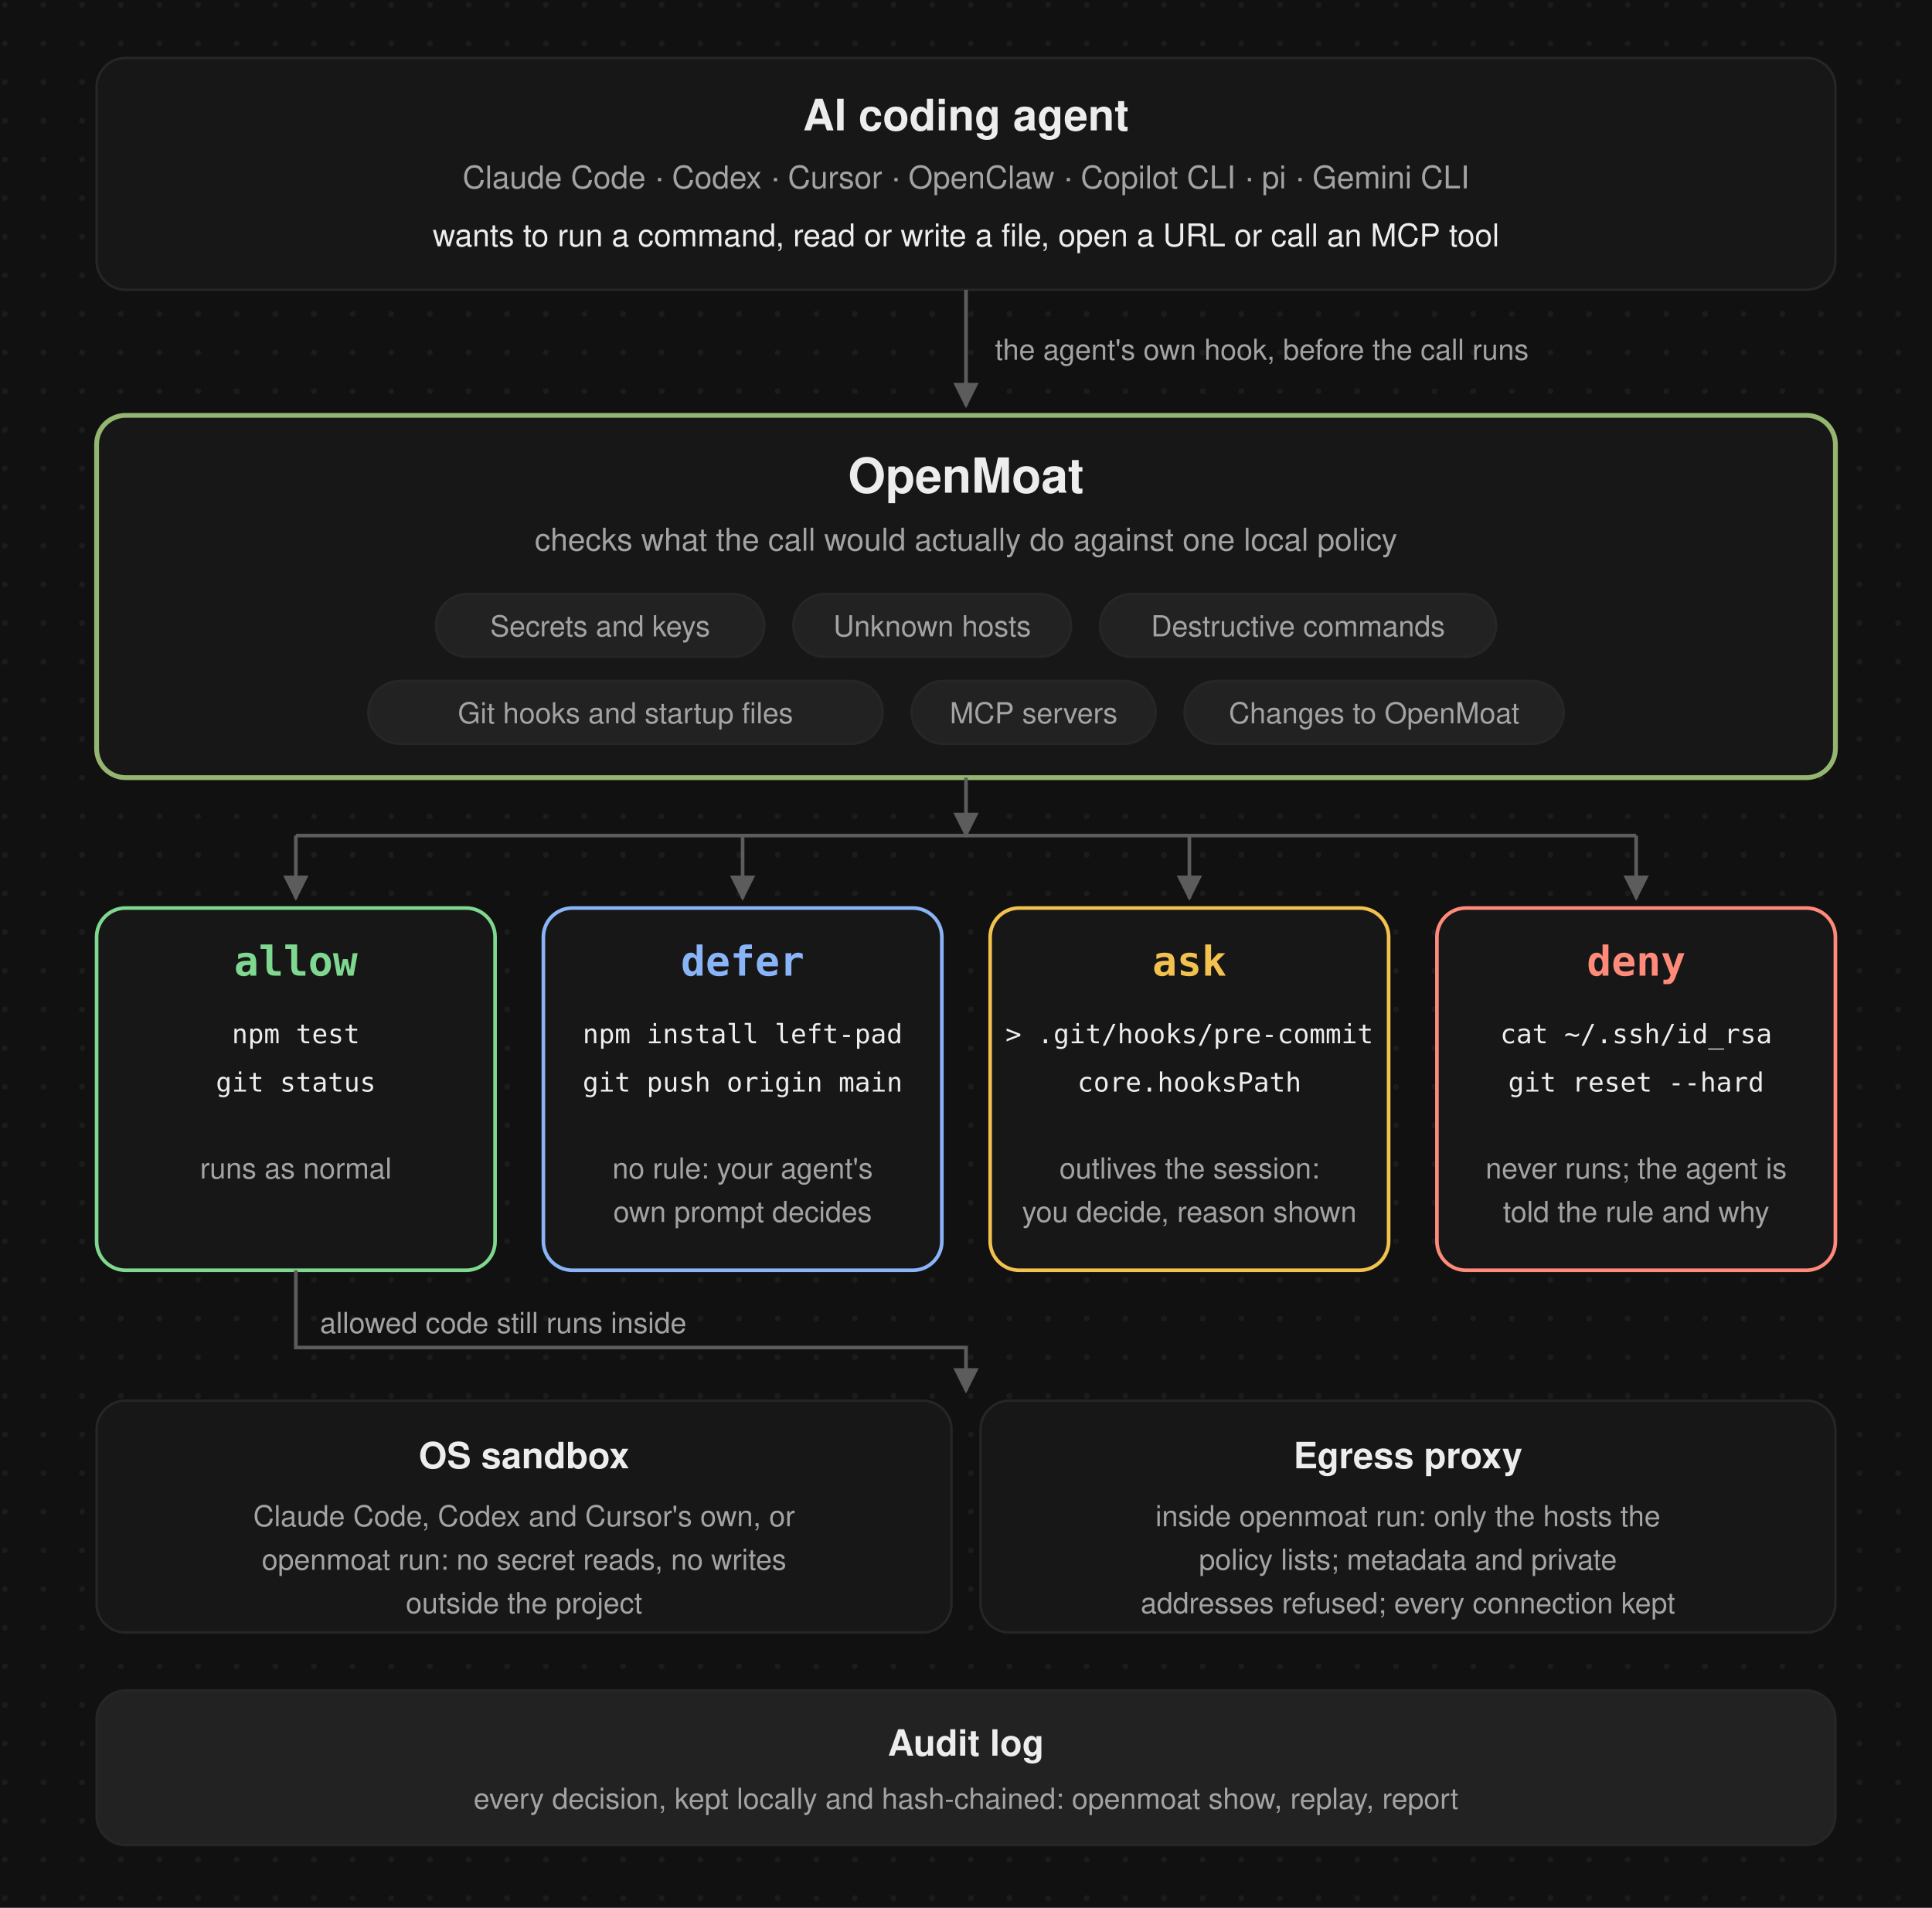
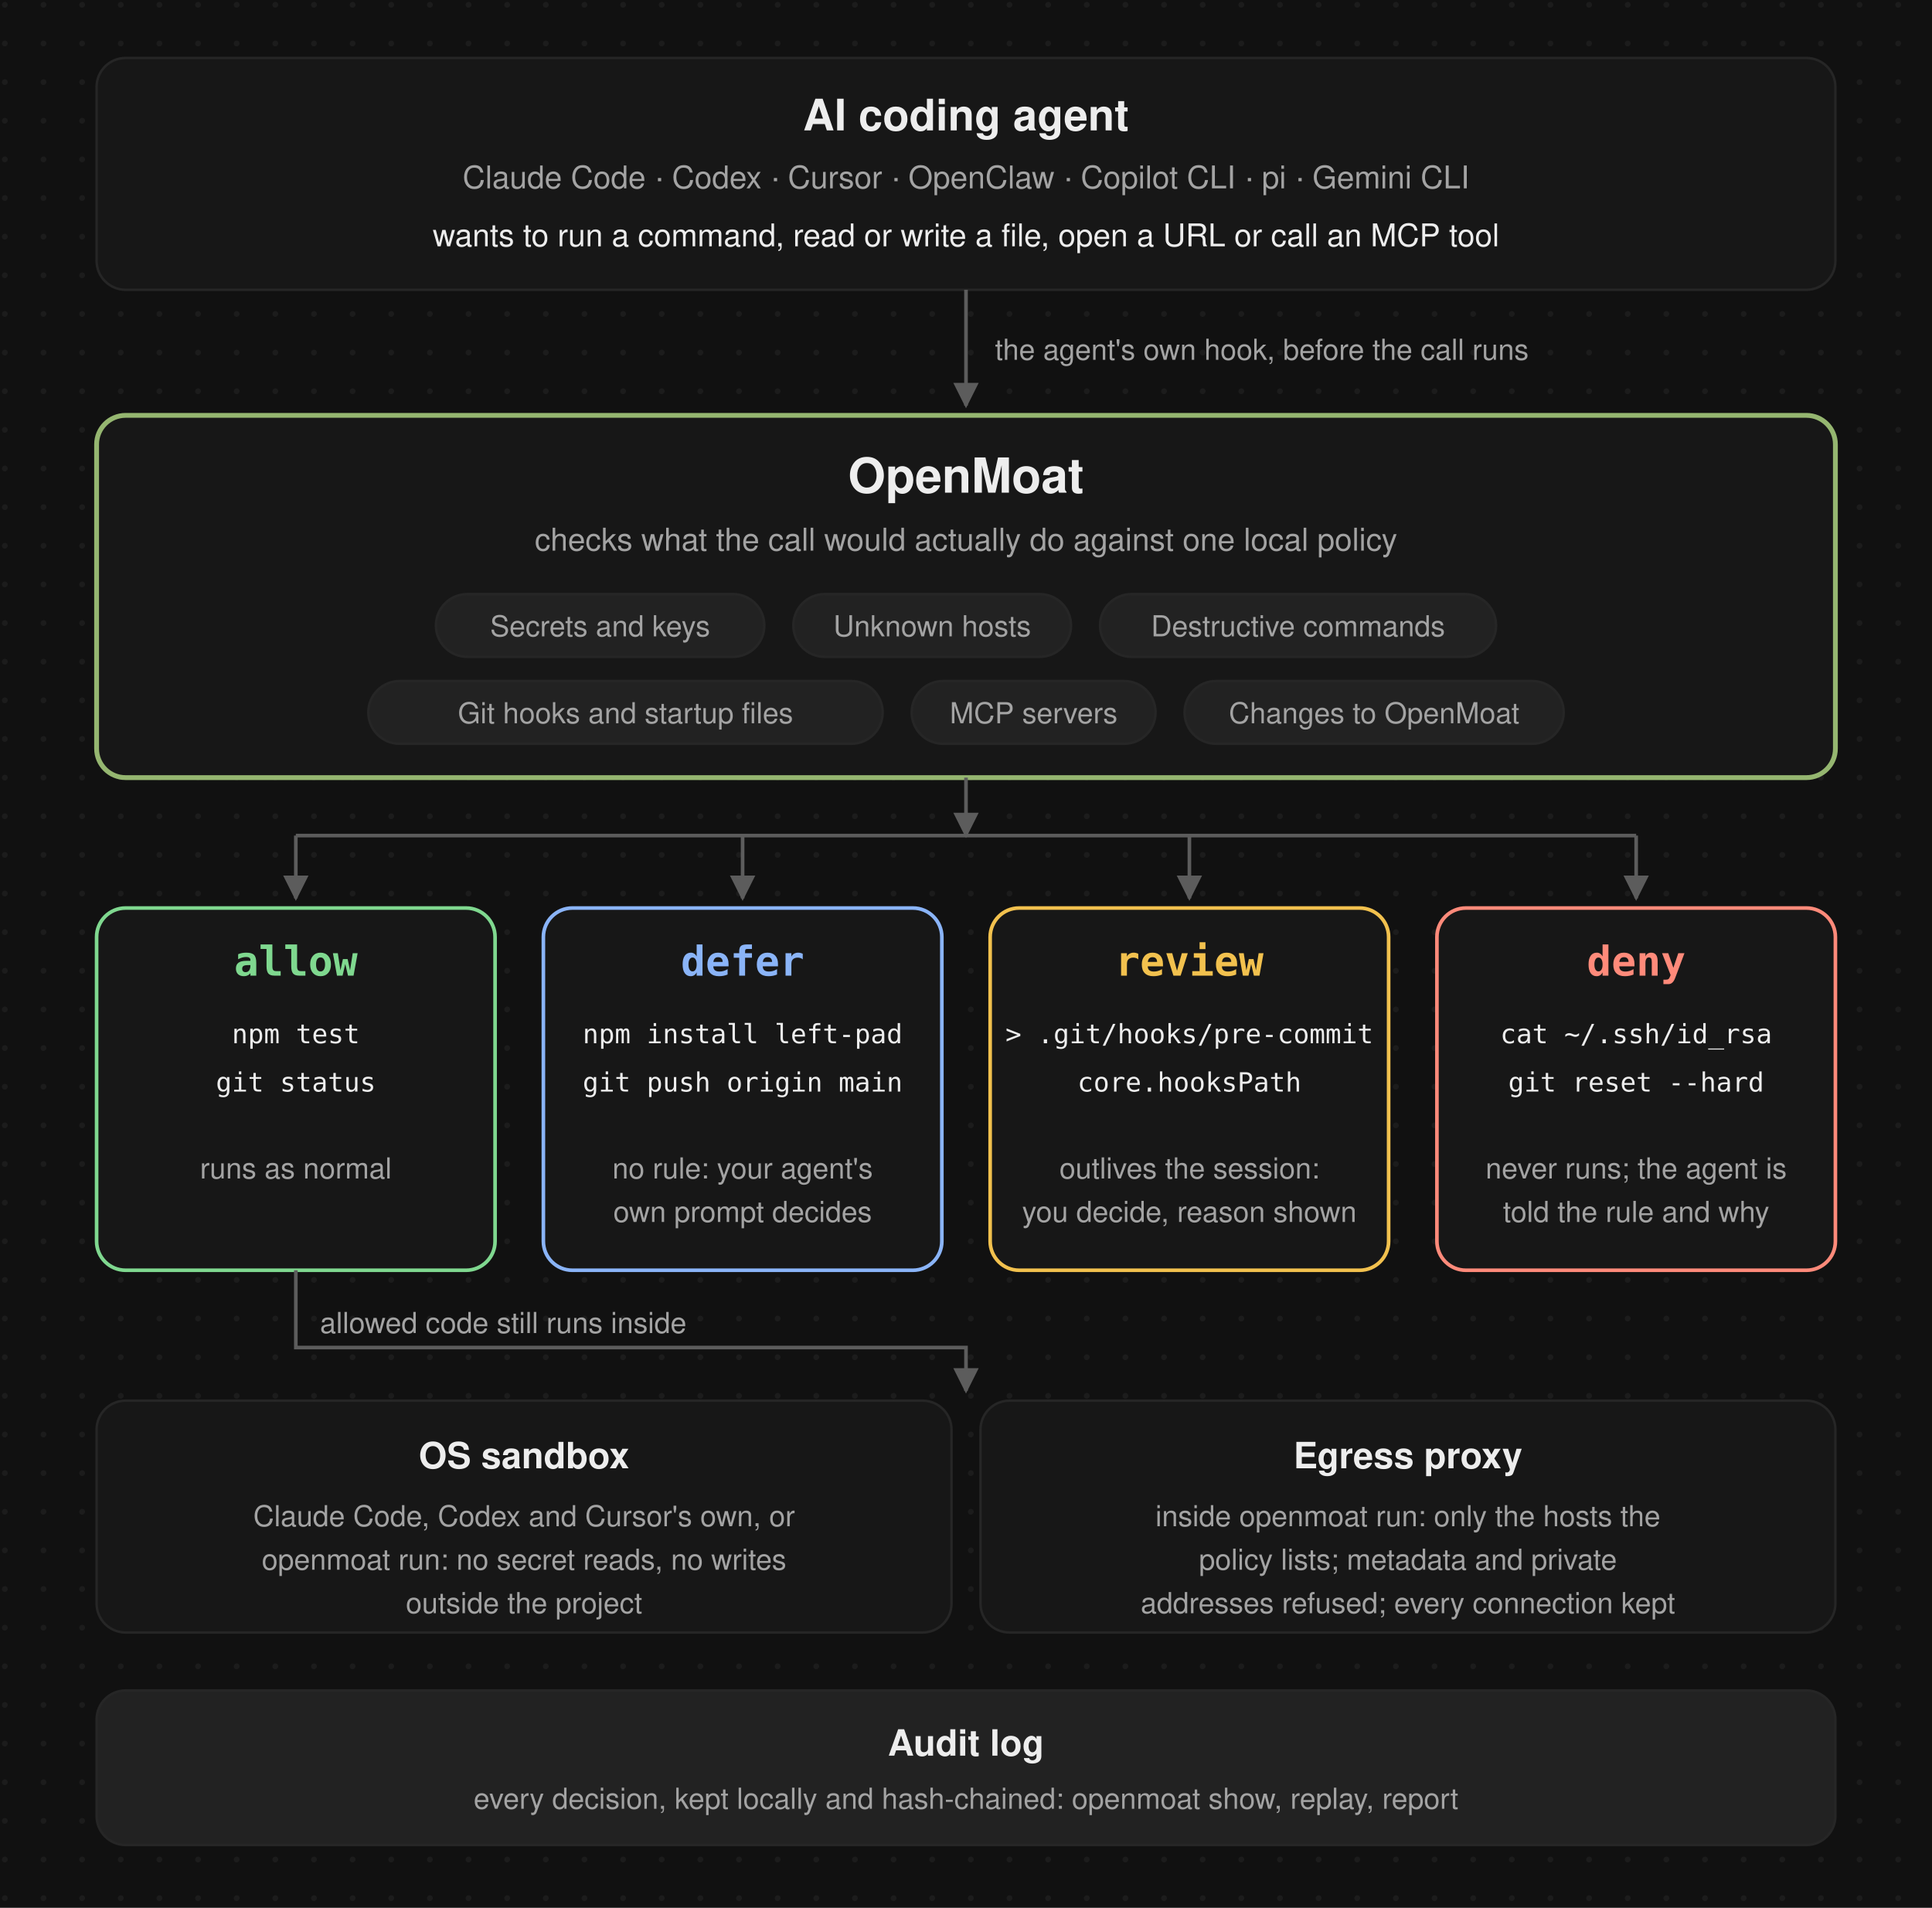
- <svg xmlns="http://www.w3.org/2000/svg" viewBox="0 0 800 790" width="800" height="790" role="img" aria-label="An AI coding agent wants to run a tool call. Through the agent's own hook, OpenMoat checks it against one local policy before it runs: npm test is allowed, a call with no rule is left to the agent's own prompt, a git hook write asks you, and reading ~/.ssh/id_rsa is denied. Allowed code still runs inside the OS sandbox and the egress proxy, and every decision goes into a local hash-chained audit log.">
+ <svg xmlns="http://www.w3.org/2000/svg" viewBox="0 0 800 790" width="800" height="790" role="img" aria-label="An AI coding agent wants to run a tool call. Through the agent's own hook, OpenMoat checks it against one local policy before it runs: npm test is allowed, a call with no rule is left to the agent's own prompt, a git hook write is held for your review, and reading ~/.ssh/id_rsa is denied. Allowed code still runs inside the OS sandbox and the egress proxy, and every decision goes into a local hash-chained audit log.">
  <defs>
    <pattern id="dots" width="16" height="16" patternUnits="userSpaceOnUse">
      <circle cx="2" cy="2" r="1.2" fill="#1c1c1c" />
    </pattern>
    <marker id="head" viewBox="0 0 10 10" refX="9" refY="5" markerWidth="7" markerHeight="7" orient="auto-start-reverse">
      <path d="M0 0 L10 5 L0 10 z" fill="#5c5c5c" />
    </marker>
  </defs>
  <rect width="800" height="790" fill="#111111" />
  <rect width="800" height="790" fill="url(#dots)" />
  <rect x="40" y="24" width="720" height="96" rx="12" fill="#171717" stroke="#262626" stroke-width="1" />
  <text x="400.0" y="54" text-anchor="middle" font-family="-apple-system, BlinkMacSystemFont, 'Segoe UI', Helvetica, Arial, sans-serif" font-size="18" font-weight="700" fill="#ededed">AI coding agent</text>
  <text x="400.0" y="78" text-anchor="middle" font-family="-apple-system, BlinkMacSystemFont, 'Segoe UI', Helvetica, Arial, sans-serif" font-size="13" fill="#a3a3a3">Claude Code · Codex · Cursor · OpenClaw · Copilot CLI · pi · Gemini CLI</text>
  <text x="400.0" y="102" text-anchor="middle" font-family="-apple-system, BlinkMacSystemFont, 'Segoe UI', Helvetica, Arial, sans-serif" font-size="13" fill="#ededed">wants to run a command, read or write a file, open a URL or call an MCP tool</text>
  <line x1="400.0" y1="120" x2="400.0" y2="168" stroke="#5c5c5c" stroke-width="1.5" marker-end="url(#head)" />
  <text x="412.0" y="149" text-anchor="start" font-family="-apple-system, BlinkMacSystemFont, 'Segoe UI', Helvetica, Arial, sans-serif" font-size="12" fill="#a3a3a3">the agent's own hook, before the call runs</text>
  <rect x="40" y="172" width="720" height="150" rx="12" fill="#171717" stroke="#95B670" stroke-width="2" />
  <text x="400.0" y="204" text-anchor="middle" font-family="-apple-system, BlinkMacSystemFont, 'Segoe UI', Helvetica, Arial, sans-serif" font-size="20" font-weight="700" fill="#ededed">OpenMoat</text>
  <text x="400.0" y="228" text-anchor="middle" font-family="-apple-system, BlinkMacSystemFont, 'Segoe UI', Helvetica, Arial, sans-serif" font-size="13" fill="#a3a3a3">checks what the call would actually do against one local policy</text>
  <rect x="180.5" y="246" width="136.0" height="26" rx="13" fill="#222222" stroke="#262626" />
  <text x="248.5" y="263.5" text-anchor="middle" font-family="-apple-system, BlinkMacSystemFont, 'Segoe UI', Helvetica, Arial, sans-serif" font-size="12" fill="#a3a3a3">Secrets and keys</text>
  <rect x="328.5" y="246" width="115.0" height="26" rx="13" fill="#222222" stroke="#262626" />
  <text x="386.0" y="263.5" text-anchor="middle" font-family="-apple-system, BlinkMacSystemFont, 'Segoe UI', Helvetica, Arial, sans-serif" font-size="12" fill="#a3a3a3">Unknown hosts</text>
  <rect x="455.5" y="246" width="164.0" height="26" rx="13" fill="#222222" stroke="#262626" />
  <text x="537.5" y="263.5" text-anchor="middle" font-family="-apple-system, BlinkMacSystemFont, 'Segoe UI', Helvetica, Arial, sans-serif" font-size="12" fill="#a3a3a3">Destructive commands</text>
  <rect x="152.5" y="282" width="213.0" height="26" rx="13" fill="#222222" stroke="#262626" />
  <text x="259.0" y="299.5" text-anchor="middle" font-family="-apple-system, BlinkMacSystemFont, 'Segoe UI', Helvetica, Arial, sans-serif" font-size="12" fill="#a3a3a3">Git hooks and startup files</text>
  <rect x="377.5" y="282" width="101.0" height="26" rx="13" fill="#222222" stroke="#262626" />
  <text x="428.0" y="299.5" text-anchor="middle" font-family="-apple-system, BlinkMacSystemFont, 'Segoe UI', Helvetica, Arial, sans-serif" font-size="12" fill="#a3a3a3">MCP servers</text>
  <rect x="490.5" y="282" width="157.0" height="26" rx="13" fill="#222222" stroke="#262626" />
  <text x="569.0" y="299.5" text-anchor="middle" font-family="-apple-system, BlinkMacSystemFont, 'Segoe UI', Helvetica, Arial, sans-serif" font-size="12" fill="#a3a3a3">Changes to OpenMoat</text>
  <line x1="400.0" y1="322" x2="400.0" y2="346" stroke="#5c5c5c" stroke-width="1.5" marker-end="url(#head)" />
  <line x1="122.5" y1="346" x2="677.5" y2="346" stroke="#5c5c5c" stroke-width="1.5" />
  <line x1="122.5" y1="346" x2="122.5" y2="372" stroke="#5c5c5c" stroke-width="1.5" marker-end="url(#head)" />
  <rect x="40" y="376" width="165" height="150" rx="12" fill="#171717" stroke="#7fd88f" stroke-width="1.5" />
  <text x="122.5" y="404" text-anchor="middle" font-family="ui-monospace, SFMono-Regular, Menlo, Consolas, monospace" font-size="17" font-weight="700" fill="#7fd88f">allow</text>
  <text x="122.5" y="432" text-anchor="middle" font-family="ui-monospace, SFMono-Regular, Menlo, Consolas, monospace" font-size="11" fill="#ededed">npm test</text>
  <text x="122.5" y="452" text-anchor="middle" font-family="ui-monospace, SFMono-Regular, Menlo, Consolas, monospace" font-size="11" fill="#ededed">git status</text>
  <text x="122.5" y="488" text-anchor="middle" font-family="-apple-system, BlinkMacSystemFont, 'Segoe UI', Helvetica, Arial, sans-serif" font-size="12" fill="#a3a3a3">runs as normal</text>
  <line x1="307.5" y1="346" x2="307.5" y2="372" stroke="#5c5c5c" stroke-width="1.5" marker-end="url(#head)" />
  <rect x="225" y="376" width="165" height="150" rx="12" fill="#171717" stroke="#8ab4f8" stroke-width="1.5" />
  <text x="307.5" y="404" text-anchor="middle" font-family="ui-monospace, SFMono-Regular, Menlo, Consolas, monospace" font-size="17" font-weight="700" fill="#8ab4f8">defer</text>
  <text x="307.5" y="432" text-anchor="middle" font-family="ui-monospace, SFMono-Regular, Menlo, Consolas, monospace" font-size="11" fill="#ededed">npm install left-pad</text>
  <text x="307.5" y="452" text-anchor="middle" font-family="ui-monospace, SFMono-Regular, Menlo, Consolas, monospace" font-size="11" fill="#ededed">git push origin main</text>
  <text x="307.5" y="488" text-anchor="middle" font-family="-apple-system, BlinkMacSystemFont, 'Segoe UI', Helvetica, Arial, sans-serif" font-size="12" fill="#a3a3a3">no rule: your agent's</text>
  <text x="307.5" y="506" text-anchor="middle" font-family="-apple-system, BlinkMacSystemFont, 'Segoe UI', Helvetica, Arial, sans-serif" font-size="12" fill="#a3a3a3">own prompt decides</text>
  <line x1="492.5" y1="346" x2="492.5" y2="372" stroke="#5c5c5c" stroke-width="1.5" marker-end="url(#head)" />
  <rect x="410" y="376" width="165" height="150" rx="12" fill="#171717" stroke="#f2c14e" stroke-width="1.5" />
-   <text x="492.5" y="404" text-anchor="middle" font-family="ui-monospace, SFMono-Regular, Menlo, Consolas, monospace" font-size="17" font-weight="700" fill="#f2c14e">ask</text>
+   <text x="492.5" y="404" text-anchor="middle" font-family="ui-monospace, SFMono-Regular, Menlo, Consolas, monospace" font-size="17" font-weight="700" fill="#f2c14e">review</text>
  <text x="492.5" y="432" text-anchor="middle" font-family="ui-monospace, SFMono-Regular, Menlo, Consolas, monospace" font-size="11" fill="#ededed">&gt; .git/hooks/pre-commit</text>
  <text x="492.5" y="452" text-anchor="middle" font-family="ui-monospace, SFMono-Regular, Menlo, Consolas, monospace" font-size="11" fill="#ededed">core.hooksPath</text>
  <text x="492.5" y="488" text-anchor="middle" font-family="-apple-system, BlinkMacSystemFont, 'Segoe UI', Helvetica, Arial, sans-serif" font-size="12" fill="#a3a3a3">outlives the session:</text>
  <text x="492.5" y="506" text-anchor="middle" font-family="-apple-system, BlinkMacSystemFont, 'Segoe UI', Helvetica, Arial, sans-serif" font-size="12" fill="#a3a3a3">you decide, reason shown</text>
  <line x1="677.5" y1="346" x2="677.5" y2="372" stroke="#5c5c5c" stroke-width="1.5" marker-end="url(#head)" />
  <rect x="595" y="376" width="165" height="150" rx="12" fill="#171717" stroke="#ff8a7a" stroke-width="1.5" />
  <text x="677.5" y="404" text-anchor="middle" font-family="ui-monospace, SFMono-Regular, Menlo, Consolas, monospace" font-size="17" font-weight="700" fill="#ff8a7a">deny</text>
  <text x="677.5" y="432" text-anchor="middle" font-family="ui-monospace, SFMono-Regular, Menlo, Consolas, monospace" font-size="11" fill="#ededed">cat ~/.ssh/id_rsa</text>
  <text x="677.5" y="452" text-anchor="middle" font-family="ui-monospace, SFMono-Regular, Menlo, Consolas, monospace" font-size="11" fill="#ededed">git reset --hard</text>
  <text x="677.5" y="488" text-anchor="middle" font-family="-apple-system, BlinkMacSystemFont, 'Segoe UI', Helvetica, Arial, sans-serif" font-size="12" fill="#a3a3a3">never runs; the agent is</text>
  <text x="677.5" y="506" text-anchor="middle" font-family="-apple-system, BlinkMacSystemFont, 'Segoe UI', Helvetica, Arial, sans-serif" font-size="12" fill="#a3a3a3">told the rule and why</text>
  <path d="M122.5 526 V558 H400.0 V576" fill="none" stroke="#5c5c5c" stroke-width="1.5" marker-end="url(#head)" />
  <text x="132.5" y="552" text-anchor="start" font-family="-apple-system, BlinkMacSystemFont, 'Segoe UI', Helvetica, Arial, sans-serif" font-size="12" fill="#a3a3a3">allowed code still runs inside</text>
  <rect x="40" y="580" width="354" height="96" rx="12" fill="#171717" stroke="#262626" stroke-width="1" />
  <text x="217.0" y="608" text-anchor="middle" font-family="-apple-system, BlinkMacSystemFont, 'Segoe UI', Helvetica, Arial, sans-serif" font-size="15" font-weight="700" fill="#ededed">OS sandbox</text>
  <text x="217.0" y="632" text-anchor="middle" font-family="-apple-system, BlinkMacSystemFont, 'Segoe UI', Helvetica, Arial, sans-serif" font-size="12" fill="#a3a3a3">Claude Code, Codex and Cursor's own, or</text>
  <text x="217.0" y="650" text-anchor="middle" font-family="-apple-system, BlinkMacSystemFont, 'Segoe UI', Helvetica, Arial, sans-serif" font-size="12" fill="#a3a3a3">openmoat run: no secret reads, no writes</text>
  <text x="217.0" y="668" text-anchor="middle" font-family="-apple-system, BlinkMacSystemFont, 'Segoe UI', Helvetica, Arial, sans-serif" font-size="12" fill="#a3a3a3">outside the project</text>
  <rect x="406" y="580" width="354" height="96" rx="12" fill="#171717" stroke="#262626" stroke-width="1" />
  <text x="583.0" y="608" text-anchor="middle" font-family="-apple-system, BlinkMacSystemFont, 'Segoe UI', Helvetica, Arial, sans-serif" font-size="15" font-weight="700" fill="#ededed">Egress proxy</text>
  <text x="583.0" y="632" text-anchor="middle" font-family="-apple-system, BlinkMacSystemFont, 'Segoe UI', Helvetica, Arial, sans-serif" font-size="12" fill="#a3a3a3">inside openmoat run: only the hosts the</text>
  <text x="583.0" y="650" text-anchor="middle" font-family="-apple-system, BlinkMacSystemFont, 'Segoe UI', Helvetica, Arial, sans-serif" font-size="12" fill="#a3a3a3">policy lists; metadata and private</text>
  <text x="583.0" y="668" text-anchor="middle" font-family="-apple-system, BlinkMacSystemFont, 'Segoe UI', Helvetica, Arial, sans-serif" font-size="12" fill="#a3a3a3">addresses refused; every connection kept</text>
  <rect x="40" y="700" width="720" height="64" rx="12" fill="#222222" stroke="#262626" stroke-width="1" />
  <text x="400.0" y="727" text-anchor="middle" font-family="-apple-system, BlinkMacSystemFont, 'Segoe UI', Helvetica, Arial, sans-serif" font-size="15" font-weight="700" fill="#ededed">Audit log</text>
  <text x="400.0" y="749" text-anchor="middle" font-family="-apple-system, BlinkMacSystemFont, 'Segoe UI', Helvetica, Arial, sans-serif" font-size="12" fill="#a3a3a3">every decision, kept locally and hash-chained: openmoat show, replay, report</text>
</svg>
